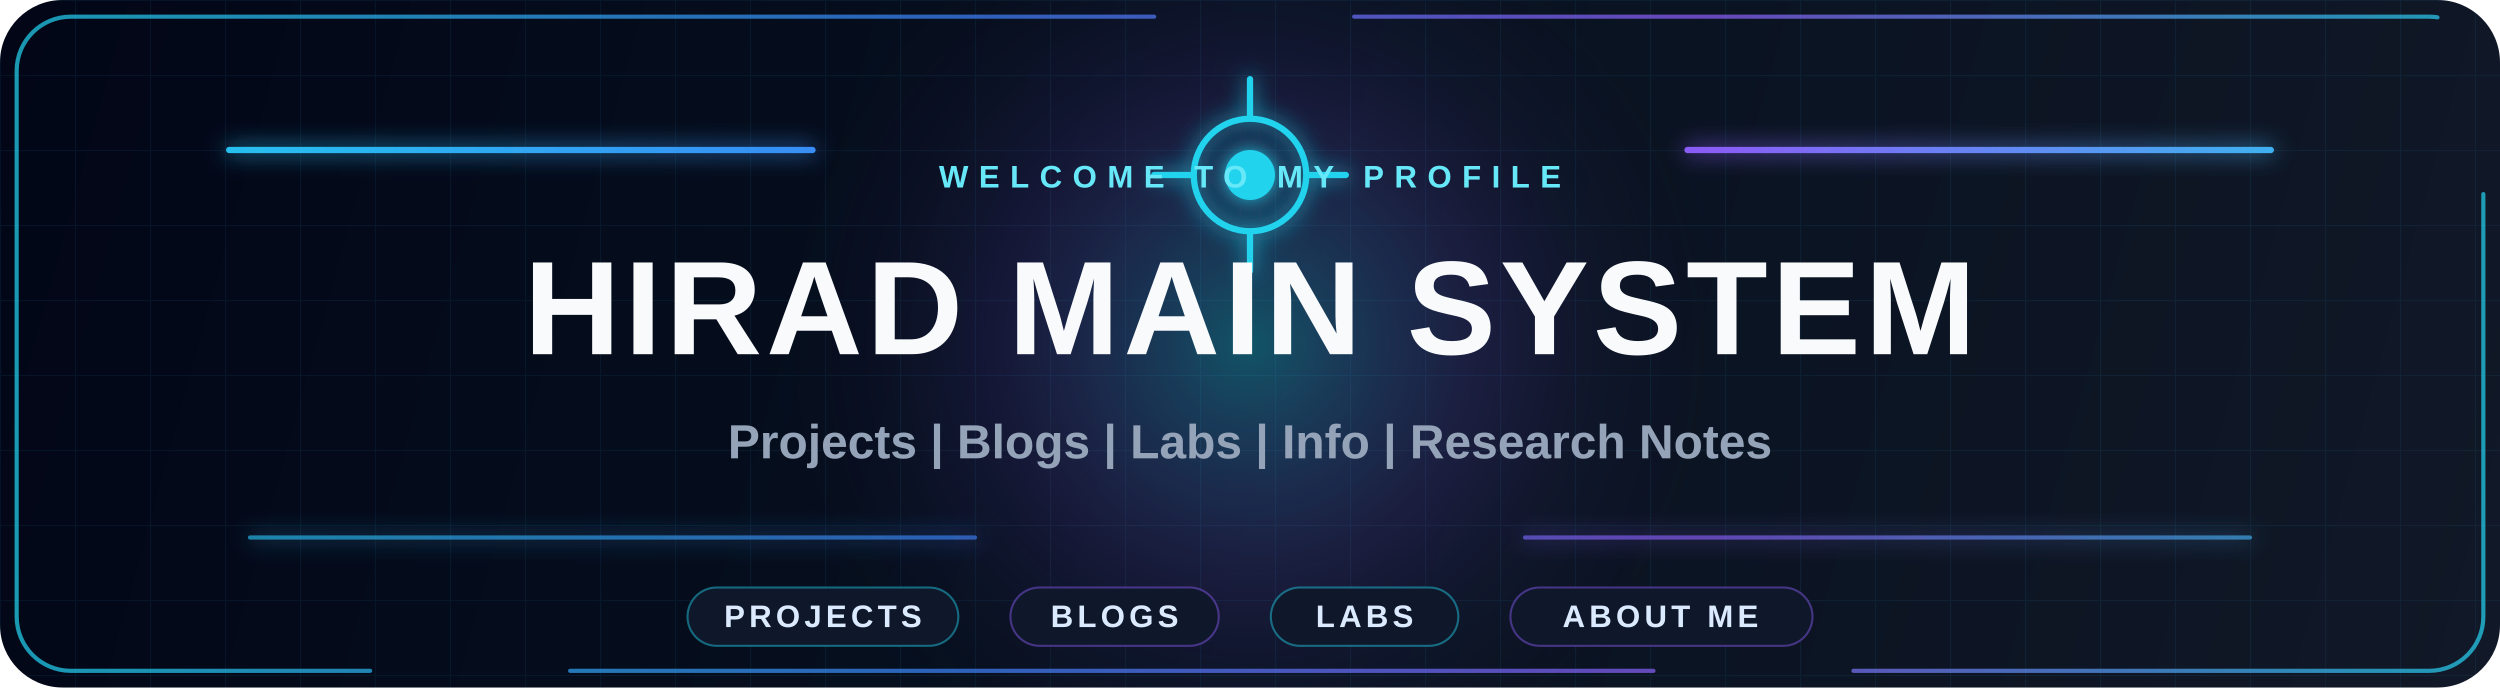
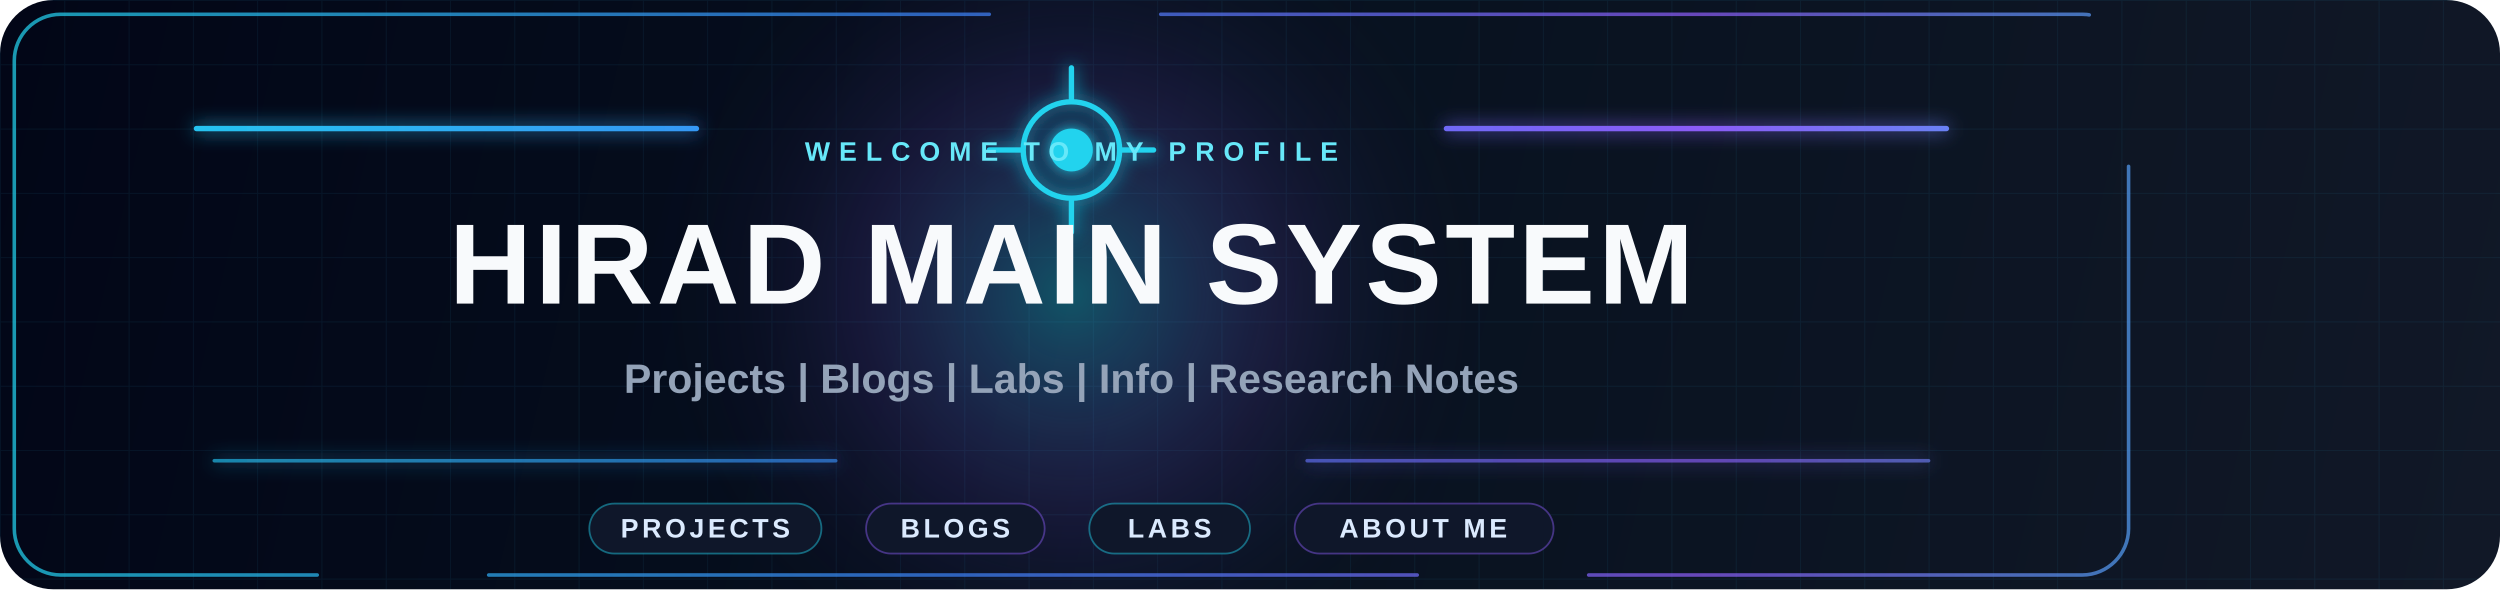
- <svg xmlns="http://www.w3.org/2000/svg" width="100%" height="330" viewBox="0 0 1200 330">
+ <svg xmlns="http://www.w3.org/2000/svg" width="1400" height="330" viewBox="0 0 1400 330">
  <defs>
-     <linearGradient id="bg" x1="0" y1="0" x2="1200" y2="330" gradientUnits="userSpaceOnUse">
+     <linearGradient id="bg" x1="0" y1="0" x2="1400" y2="330" gradientUnits="userSpaceOnUse">
      <stop offset="0%" stop-color="#020617" />
      <stop offset="48%" stop-color="#07111f" />
      <stop offset="100%" stop-color="#111827" />
    </linearGradient>
-     <linearGradient id="flow" x1="0" y1="0" x2="1200" y2="0" gradientUnits="userSpaceOnUse">
+     <linearGradient id="flow" x1="0" y1="0" x2="1400" y2="0" gradientUnits="userSpaceOnUse">
      <stop offset="0%" stop-color="#22d3ee" />
      <stop offset="38%" stop-color="#3b82f6" />
      <stop offset="68%" stop-color="#8b5cf6" />
      <stop offset="100%" stop-color="#22d3ee" />
      <animateTransform attributeName="gradientTransform" type="translate" values="-180 0;180 0;-180 0" dur="6s" repeatCount="indefinite" />
    </linearGradient>
    <radialGradient id="core" cx="50%" cy="50%" r="50%">
      <stop offset="0%" stop-color="#22d3ee" stop-opacity="0.35" />
      <stop offset="50%" stop-color="#8b5cf6" stop-opacity="0.12" />
      <stop offset="100%" stop-color="#020617" stop-opacity="0" />
    </radialGradient>
    <pattern id="grid" width="36" height="36" patternUnits="userSpaceOnUse">
      <path d="M36 0H0V36" fill="none" stroke="#38bdf8" stroke-opacity="0.07">
        <animateTransform attributeName="transform" type="translate" values="0 0;36 36;0 0" dur="22s" repeatCount="indefinite" />
      </path>
    </pattern>
    <filter id="glow" x="-35%" y="-35%" width="170%" height="170%">
      <feGaussianBlur stdDeviation="5" result="blur" />
      <feMerge>
        <feMergeNode in="blur" />
        <feMergeNode in="SourceGraphic" />
      </feMerge>
    </filter>
    <style>
      .kicker { font: 800 15px 'Segoe UI', Arial, sans-serif; letter-spacing: 5px; fill: #67e8f9; }
      .title { font: 900 64px 'Segoe UI', Arial, sans-serif; letter-spacing: 2px; fill: #f8fafc; }
      .desc { font: 600 23px 'Segoe UI', Arial, sans-serif; fill: #94a3b8; }
      .chip { font: 800 15px 'Segoe UI', Arial, sans-serif; letter-spacing: 2px; fill: #dbeafe; }
    </style>
  </defs>
-   <rect width="1200" height="330" rx="30" fill="url(#bg)" />
-   <rect width="1200" height="330" rx="30" fill="url(#grid)" />
+   <rect width="1400" height="330" rx="30" fill="url(#bg)" />
+   <rect width="1400" height="330" rx="30" fill="url(#grid)" />
  <circle cx="600" cy="165" r="240" fill="url(#core)">
    <animate attributeName="r" values="220;260;220" dur="7s" repeatCount="indefinite" />
  </circle>
  <rect x="8" y="8" width="1184" height="314" rx="26" fill="none" stroke="url(#flow)" stroke-width="2" stroke-opacity="0.72" stroke-dasharray="520 96" stroke-linecap="round">
    <animate attributeName="stroke-dashoffset" from="0" to="-616" dur="18s" repeatCount="indefinite" />
  </rect>
  <g filter="url(#glow)">
    <path d="M110 72H390" stroke="url(#flow)" stroke-width="3" stroke-linecap="round" />
    <path d="M810 72H1090" stroke="url(#flow)" stroke-width="3" stroke-linecap="round" />
    <path d="M120 258H468" stroke="url(#flow)" stroke-width="2" stroke-linecap="round" opacity="0.65" />
    <path d="M732 258H1080" stroke="url(#flow)" stroke-width="2" stroke-linecap="round" opacity="0.65" />
  </g>
  <g transform="translate(600 84)" filter="url(#glow)">
    <circle r="27" fill="none" stroke="#22d3ee" stroke-width="3" />
    <circle r="12" fill="#22d3ee" />
    <path d="M-46 0H-28M28 0H46M0 -46V-28M0 28V46" stroke="#22d3ee" stroke-width="3" stroke-linecap="round" />
    <animateTransform attributeName="transform" type="rotate" from="0 600 84" to="360 600 84" dur="18s" repeatCount="indefinite" />
  </g>
  <text x="600" y="90" text-anchor="middle" class="kicker">WELCOME TO MY PROFILE</text>
  <text x="600" y="170" text-anchor="middle" class="title">HIRAD MAIN SYSTEM</text>
  <text x="600" y="220" text-anchor="middle" class="desc">Projects | Blogs | Labs | Info | Research Notes</text>
  <g transform="translate(330 282)">
    <rect width="130" height="28" rx="14" fill="#0f172a" stroke="#22d3ee" stroke-opacity="0.45" />
    <text x="65" y="19" text-anchor="middle" class="chip">PROJECTS</text>
  </g>
  <g transform="translate(485 282)">
    <rect width="100" height="28" rx="14" fill="#0f172a" stroke="#8b5cf6" stroke-opacity="0.45" />
    <text x="50" y="19" text-anchor="middle" class="chip">BLOGS</text>
  </g>
  <g transform="translate(610 282)">
    <rect width="90" height="28" rx="14" fill="#0f172a" stroke="#22d3ee" stroke-opacity="0.45" />
    <text x="45" y="19" text-anchor="middle" class="chip">LABS</text>
  </g>
  <g transform="translate(725 282)">
    <rect width="145" height="28" rx="14" fill="#0f172a" stroke="#8b5cf6" stroke-opacity="0.45" />
    <text x="72" y="19" text-anchor="middle" class="chip">ABOUT ME</text>
  </g>
</svg>
